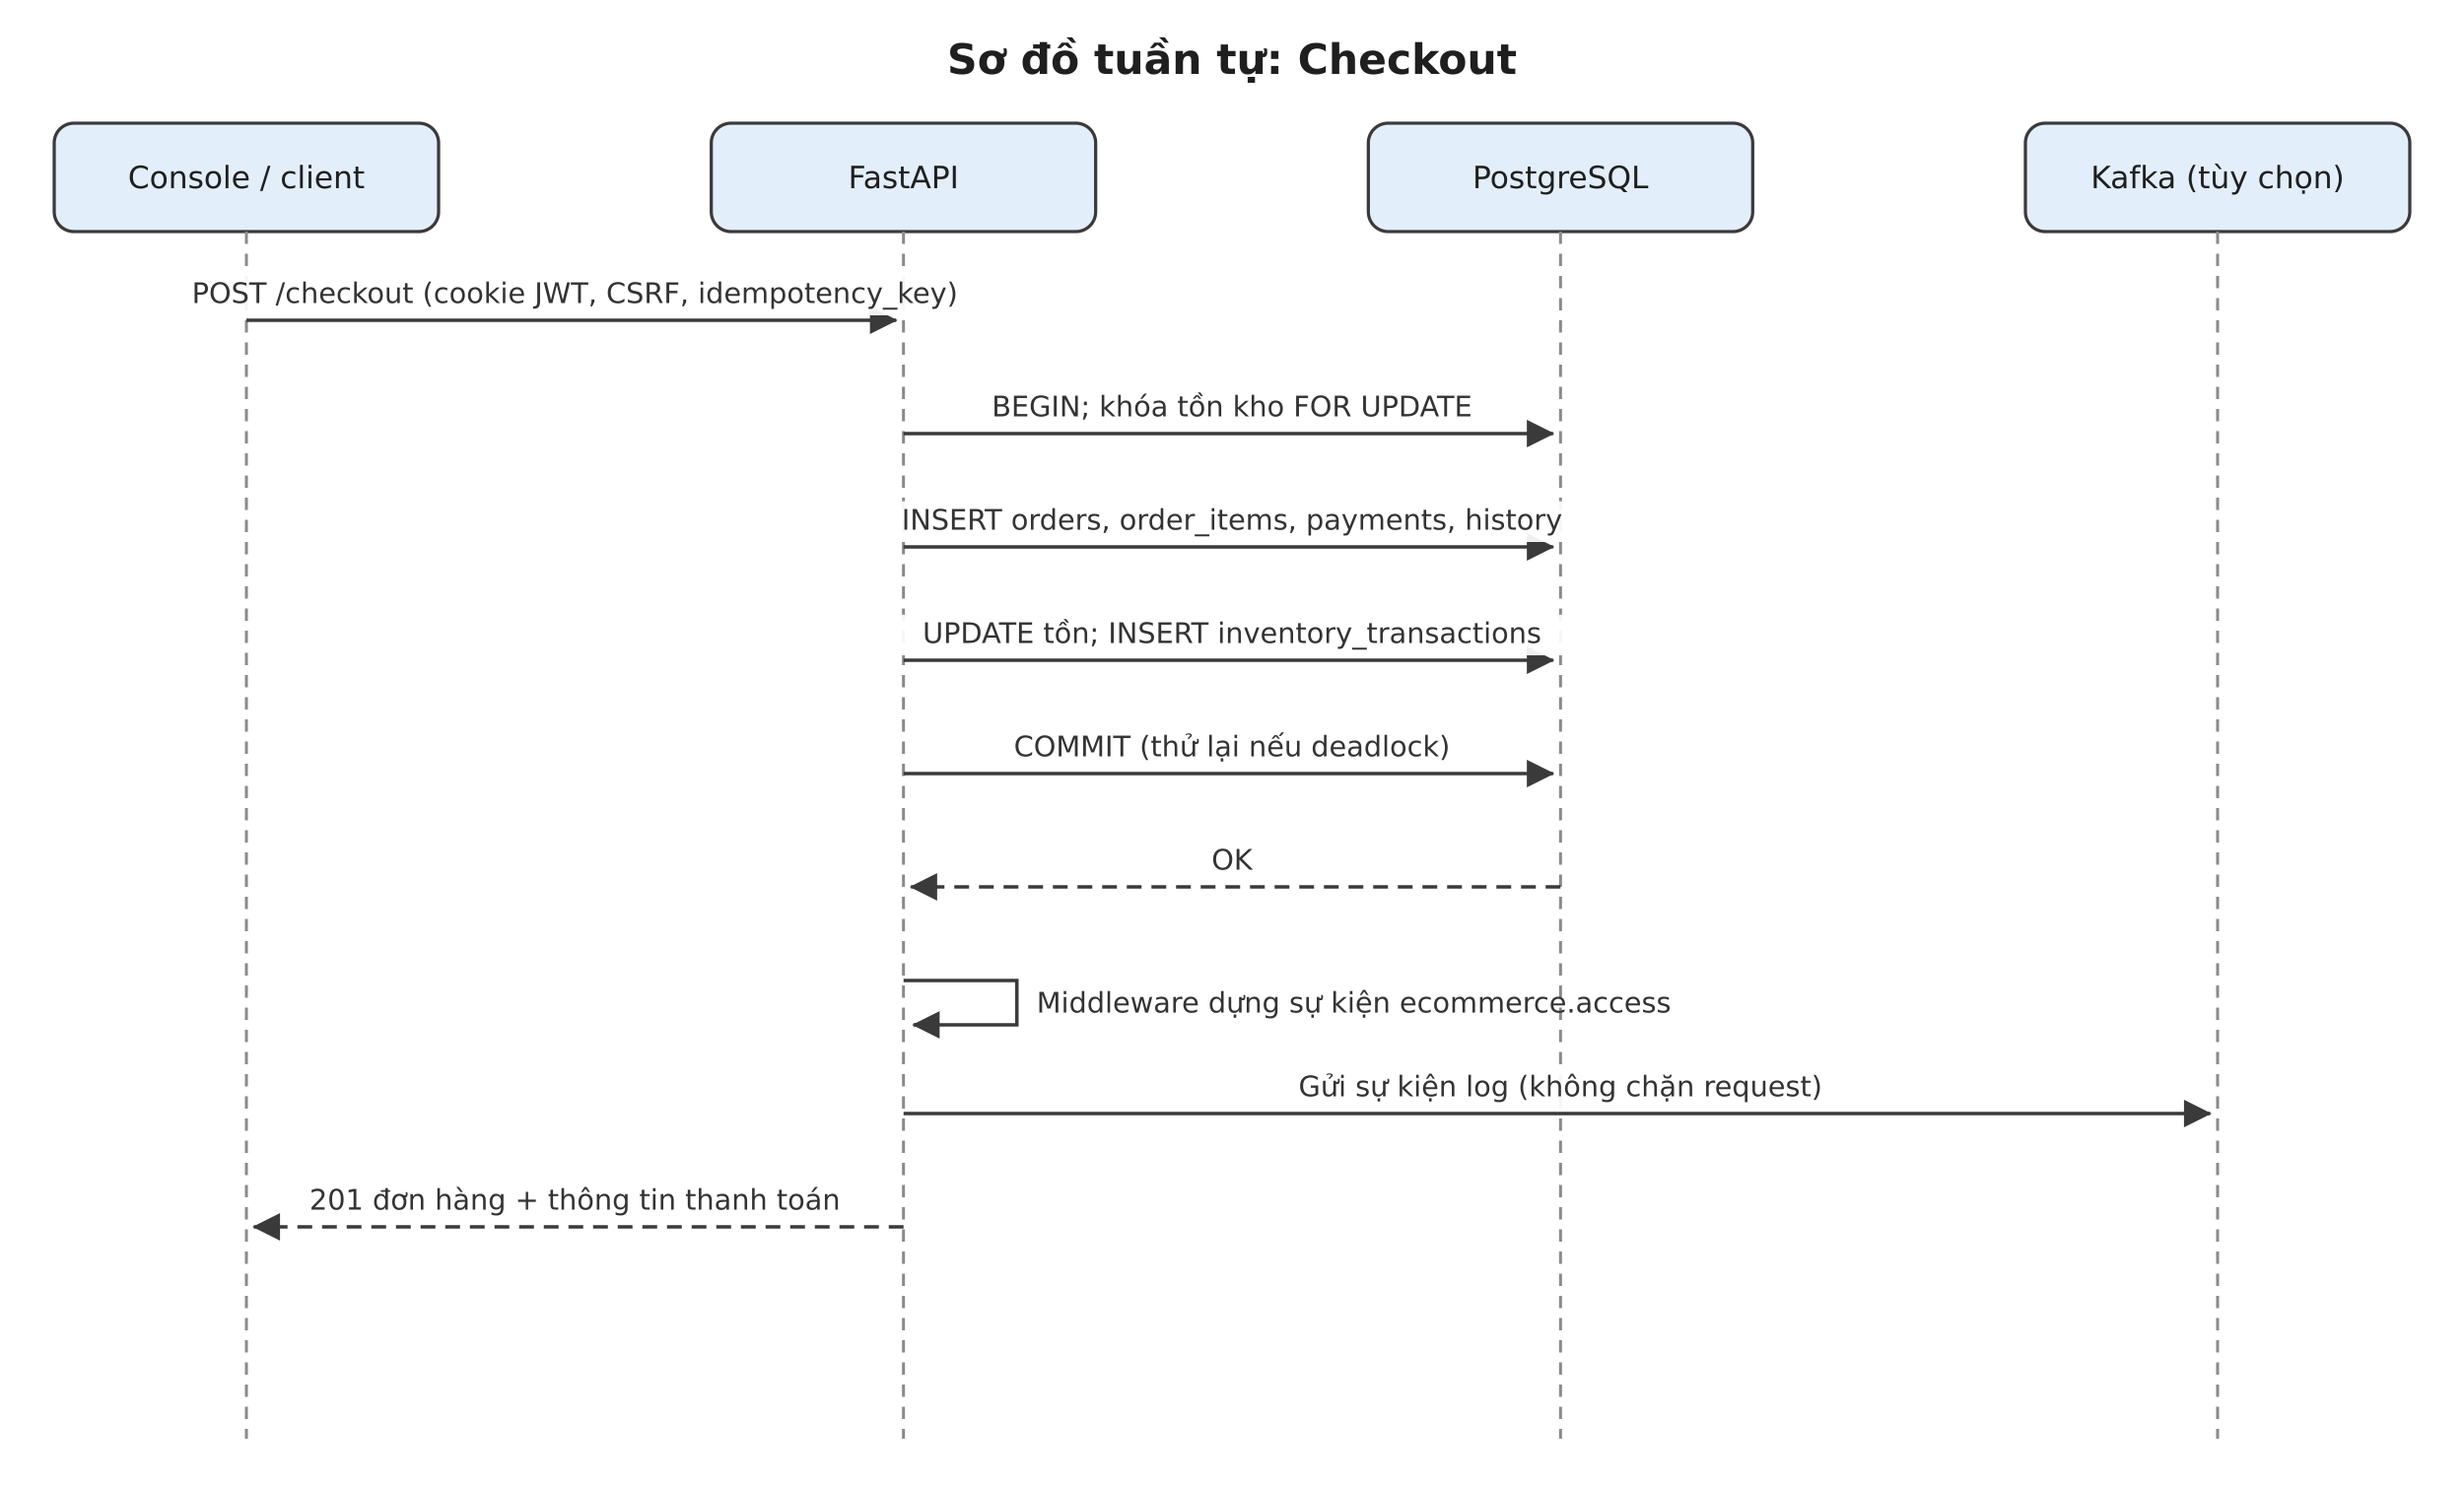
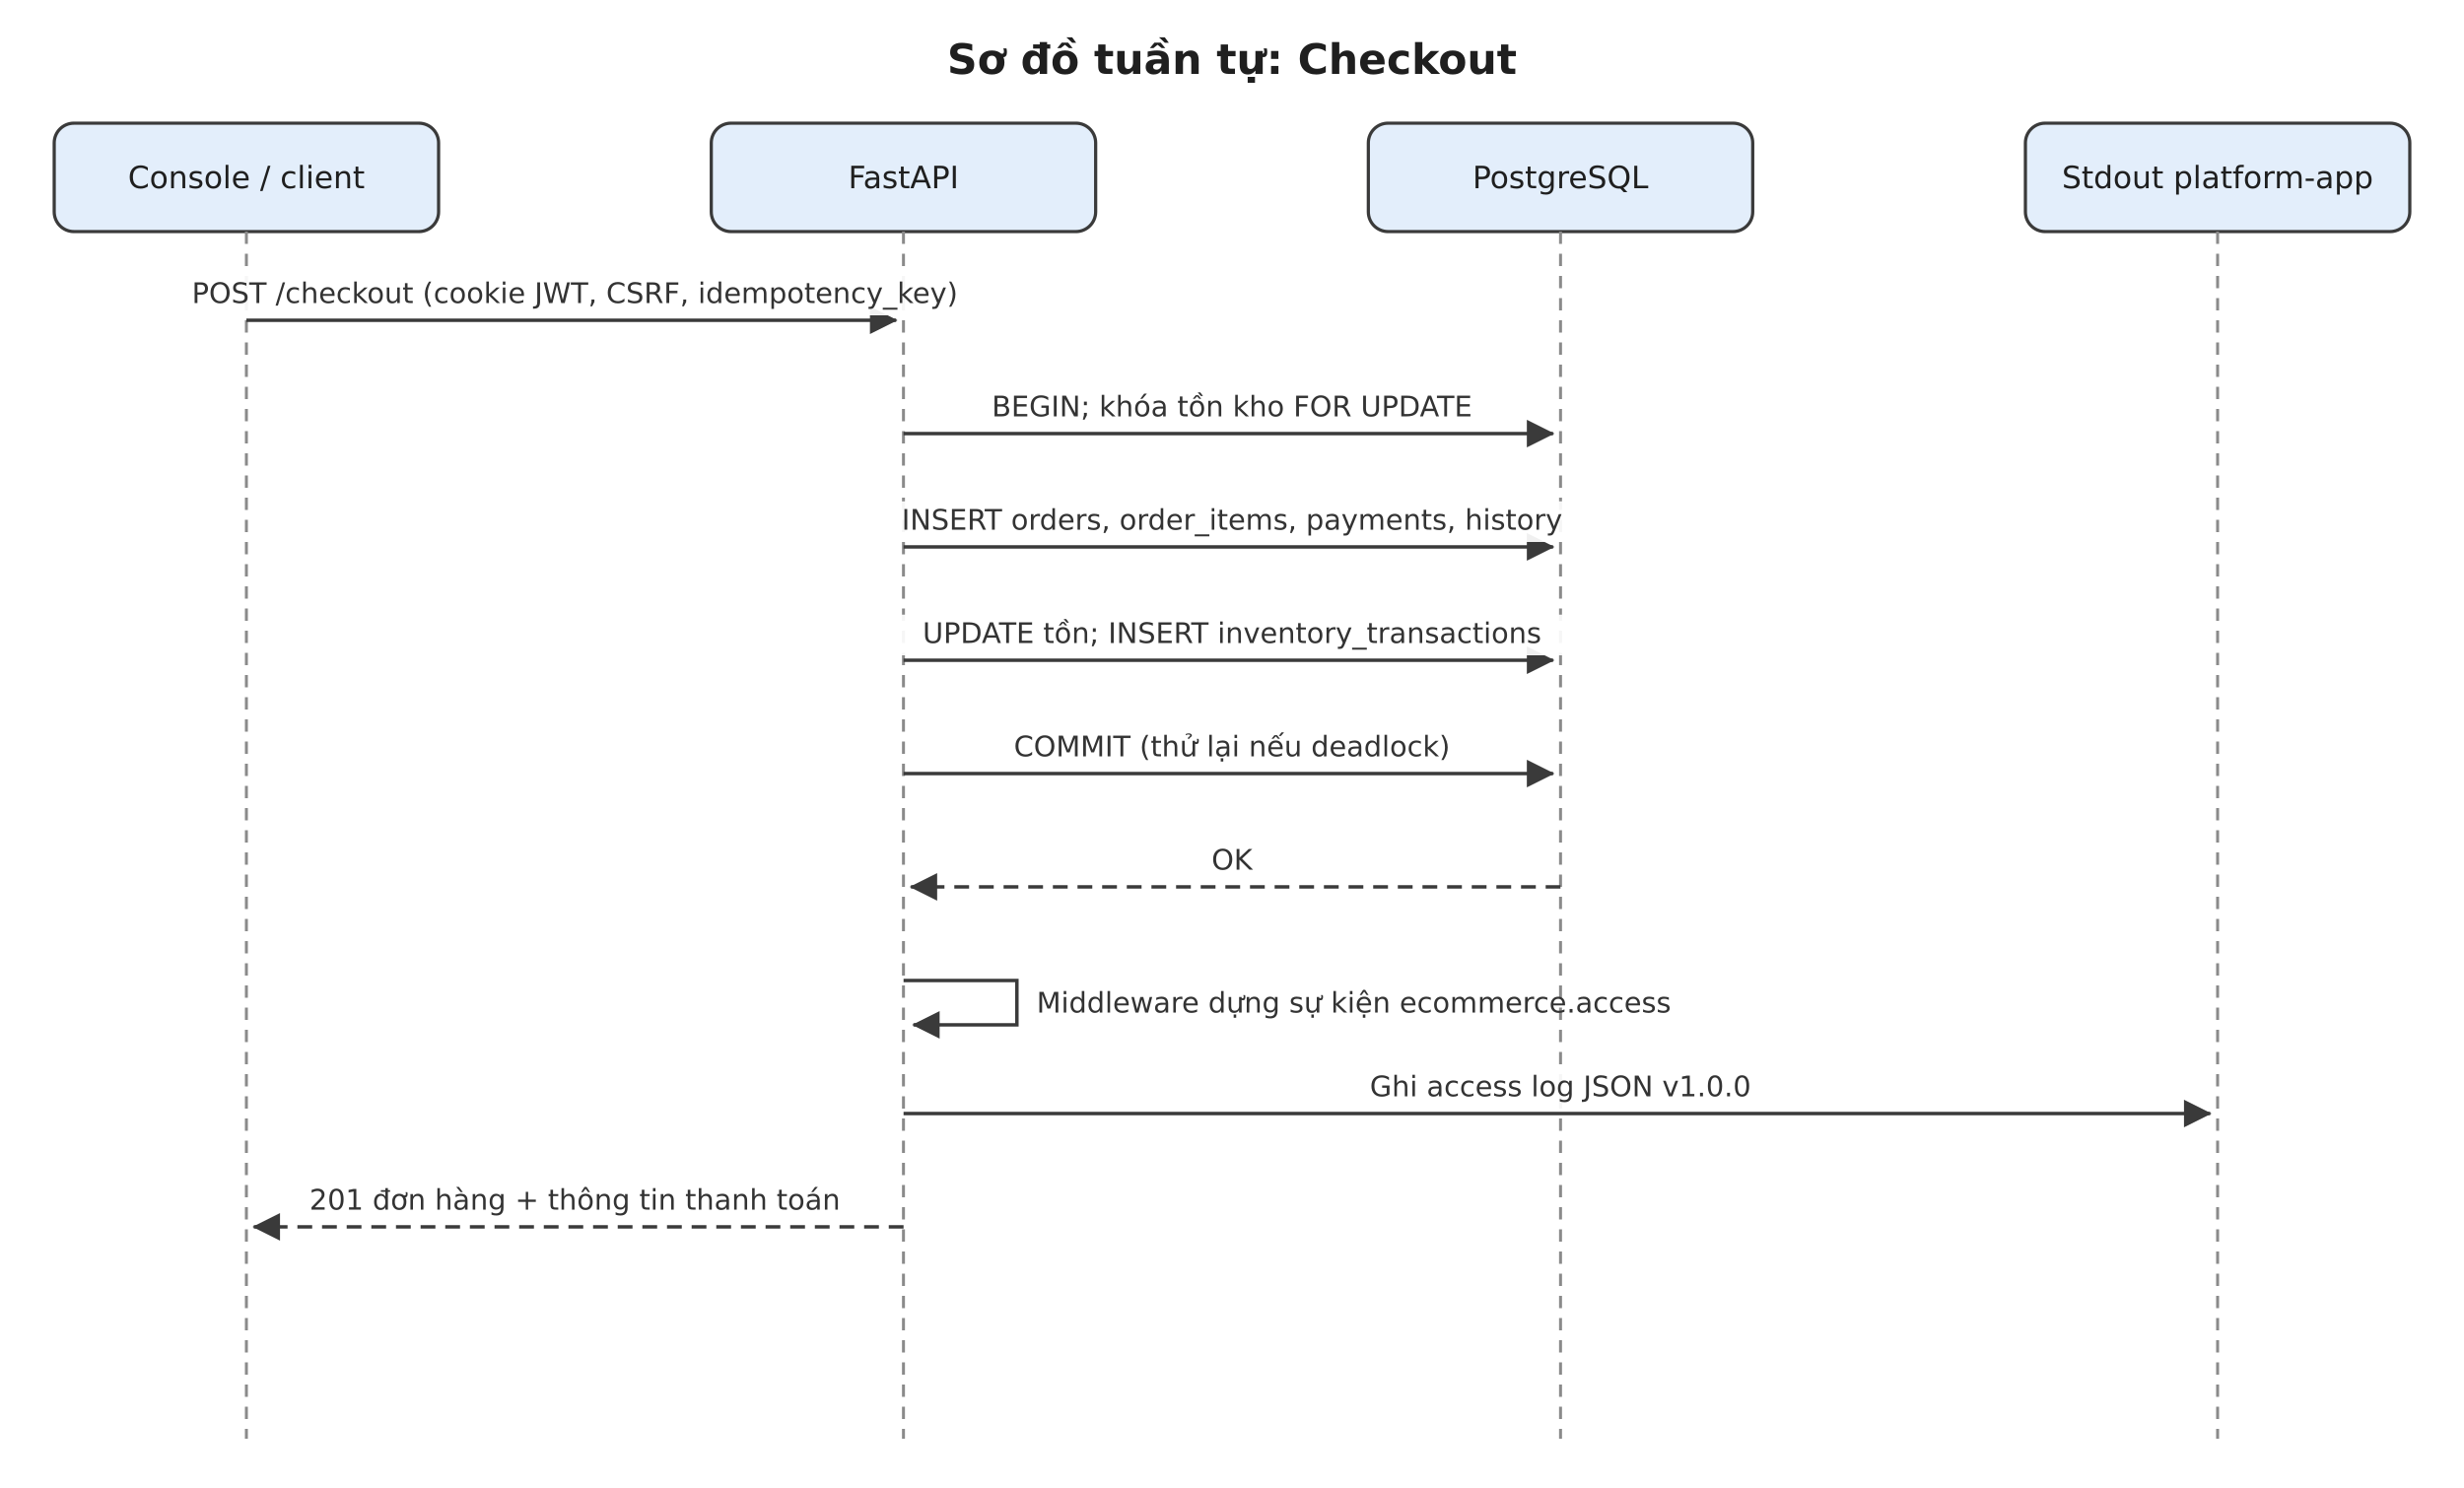
<svg xmlns="http://www.w3.org/2000/svg" width="1000" height="604" viewBox="0 0 1000 604">
  <defs>
    <marker id="arrow" viewBox="0 0 10 10" refX="9.5" refY="5" markerWidth="8" markerHeight="8" orient="auto-start-reverse">
      <path d="M 0 0 L 10 5 L 0 10 z" fill="#3A3A3A" />
    </marker>
    <marker id="arrow-start" viewBox="0 0 10 10" refX="0.5" refY="5" markerWidth="8" markerHeight="8" orient="auto">
      <path d="M 10 0 L 0 5 L 10 10 z" fill="#3A3A3A" />
    </marker>
  </defs>
  <rect width="100%" height="100%" fill="#FFFFFF" />
  <text x="500.0" y="30.0" font-family="DejaVu Sans, Arial, Helvetica, sans-serif" font-size="17" font-weight="bold" text-anchor="middle" fill="#1F1F1F">Sơ đồ tuần tự: Checkout</text>
  <rect x="22.0" y="50" width="156" height="44" rx="8" fill="#E3EEFB" stroke="#3A3A3A" stroke-width="1.3" />
  <text x="100.0" y="76.4" font-family="DejaVu Sans, Arial, Helvetica, sans-serif" font-size="12.5" font-weight="normal" text-anchor="middle" fill="#1F1F1F">Console / client</text>
  <line x1="100.0" y1="94" x2="100.0" y2="584" stroke="#8A8A8A" stroke-width="1.2" stroke-dasharray="5 4" />
  <rect x="288.667" y="50" width="156" height="44" rx="8" fill="#E3EEFB" stroke="#3A3A3A" stroke-width="1.3" />
  <text x="366.7" y="76.4" font-family="DejaVu Sans, Arial, Helvetica, sans-serif" font-size="12.5" font-weight="normal" text-anchor="middle" fill="#1F1F1F">FastAPI</text>
  <line x1="366.667" y1="94" x2="366.667" y2="584" stroke="#8A8A8A" stroke-width="1.2" stroke-dasharray="5 4" />
  <rect x="555.333" y="50" width="156" height="44" rx="8" fill="#E3EEFB" stroke="#3A3A3A" stroke-width="1.3" />
  <text x="633.3" y="76.4" font-family="DejaVu Sans, Arial, Helvetica, sans-serif" font-size="12.5" font-weight="normal" text-anchor="middle" fill="#1F1F1F">PostgreSQL</text>
  <line x1="633.333" y1="94" x2="633.333" y2="584" stroke="#8A8A8A" stroke-width="1.2" stroke-dasharray="5 4" />
  <rect x="822.0" y="50" width="156" height="44" rx="8" fill="#E3EEFB" stroke="#3A3A3A" stroke-width="1.3" />
-   <text x="900.0" y="76.4" font-family="DejaVu Sans, Arial, Helvetica, sans-serif" font-size="12.5" font-weight="normal" text-anchor="middle" fill="#1F1F1F">Kafka (tùy chọn)</text>
+   <text x="900.0" y="76.4" font-family="DejaVu Sans, Arial, Helvetica, sans-serif" font-size="12.5" font-weight="normal" text-anchor="middle" fill="#1F1F1F">Stdout platform-app</text>
  <line x1="900.0" y1="94" x2="900.0" y2="584" stroke="#8A8A8A" stroke-width="1.2" stroke-dasharray="5 4" />
  <line x1="100.0" y1="130.0" x2="363.7" y2="130.0" stroke="#3A3A3A" stroke-width="1.4" marker-end="url(#arrow)" />
  <rect x="68.3" y="111.5" width="330.0" height="16.5" fill="#FFFFFF" fill-opacity="0.92" />
  <text x="233.3" y="123.0" font-family="DejaVu Sans, Arial, Helvetica, sans-serif" font-size="11.5" font-weight="normal" text-anchor="middle" fill="#333333">POST /checkout (cookie JWT, CSRF, idempotency_key)</text>
  <line x1="366.7" y1="176.0" x2="630.3" y2="176.0" stroke="#3A3A3A" stroke-width="1.4" marker-end="url(#arrow)" />
  <rect x="399.4" y="157.5" width="201.2" height="16.5" fill="#FFFFFF" fill-opacity="0.92" />
  <text x="500.0" y="169.0" font-family="DejaVu Sans, Arial, Helvetica, sans-serif" font-size="11.5" font-weight="normal" text-anchor="middle" fill="#333333">BEGIN; khóa tồn kho FOR UPDATE</text>
  <line x1="366.7" y1="222.0" x2="630.3" y2="222.0" stroke="#3A3A3A" stroke-width="1.4" marker-end="url(#arrow)" />
  <rect x="351.1" y="203.5" width="297.8" height="16.5" fill="#FFFFFF" fill-opacity="0.92" />
  <text x="500.0" y="215.0" font-family="DejaVu Sans, Arial, Helvetica, sans-serif" font-size="11.5" font-weight="normal" text-anchor="middle" fill="#333333">INSERT orders, order_items, payments, history</text>
  <line x1="366.7" y1="268.0" x2="630.3" y2="268.0" stroke="#3A3A3A" stroke-width="1.4" marker-end="url(#arrow)" />
  <rect x="364.0" y="249.5" width="272.0" height="16.5" fill="#FFFFFF" fill-opacity="0.92" />
  <text x="500.0" y="261.0" font-family="DejaVu Sans, Arial, Helvetica, sans-serif" font-size="11.5" font-weight="normal" text-anchor="middle" fill="#333333">UPDATE tồn; INSERT inventory_transactions</text>
  <line x1="366.7" y1="314.0" x2="630.3" y2="314.0" stroke="#3A3A3A" stroke-width="1.4" marker-end="url(#arrow)" />
  <rect x="402.6" y="295.5" width="194.8" height="16.5" fill="#FFFFFF" fill-opacity="0.92" />
  <text x="500.0" y="307.0" font-family="DejaVu Sans, Arial, Helvetica, sans-serif" font-size="11.5" font-weight="normal" text-anchor="middle" fill="#333333">COMMIT (thử lại nếu deadlock)</text>
  <line x1="633.3" y1="360.0" x2="369.7" y2="360.0" stroke="#3A3A3A" stroke-width="1.4" stroke-dasharray="6 4" marker-end="url(#arrow)" />
  <rect x="489.6" y="341.5" width="20.9" height="16.5" fill="#FFFFFF" fill-opacity="0.92" />
  <text x="500.0" y="353.0" font-family="DejaVu Sans, Arial, Helvetica, sans-serif" font-size="11.5" font-weight="normal" text-anchor="middle" fill="#333333">OK</text>
  <path d="M 366.7 398.0 L 412.7 398.0 L 412.7 416.0 L 370.7 416.0" fill="none" stroke="#3A3A3A" stroke-width="1.4" marker-end="url(#arrow)" />
  <text x="420.7" y="411.0" font-family="DejaVu Sans, Arial, Helvetica, sans-serif" font-size="11.5" font-weight="normal" text-anchor="start" fill="#333333">Middleware dựng sự kiện ecommerce.access</text>
  <line x1="366.7" y1="452.0" x2="897.0" y2="452.0" stroke="#3A3A3A" stroke-width="1.4" marker-end="url(#arrow)" />
  <rect x="513.4" y="433.5" width="239.8" height="16.5" fill="#FFFFFF" fill-opacity="0.92" />
-   <text x="633.3" y="445.0" font-family="DejaVu Sans, Arial, Helvetica, sans-serif" font-size="11.5" font-weight="normal" text-anchor="middle" fill="#333333">Gửi sự kiện log (không chặn request)</text>
+   <text x="633.3" y="445.0" font-family="DejaVu Sans, Arial, Helvetica, sans-serif" font-size="11.5" font-weight="normal" text-anchor="middle" fill="#333333">Ghi access log JSON v1.0.0</text>
  <line x1="366.7" y1="498.0" x2="103.0" y2="498.0" stroke="#3A3A3A" stroke-width="1.4" stroke-dasharray="6 4" marker-end="url(#arrow)" />
  <rect x="116.6" y="479.5" width="233.4" height="16.5" fill="#FFFFFF" fill-opacity="0.92" />
  <text x="233.3" y="491.0" font-family="DejaVu Sans, Arial, Helvetica, sans-serif" font-size="11.5" font-weight="normal" text-anchor="middle" fill="#333333">201 đơn hàng + thông tin thanh toán</text>
</svg>
